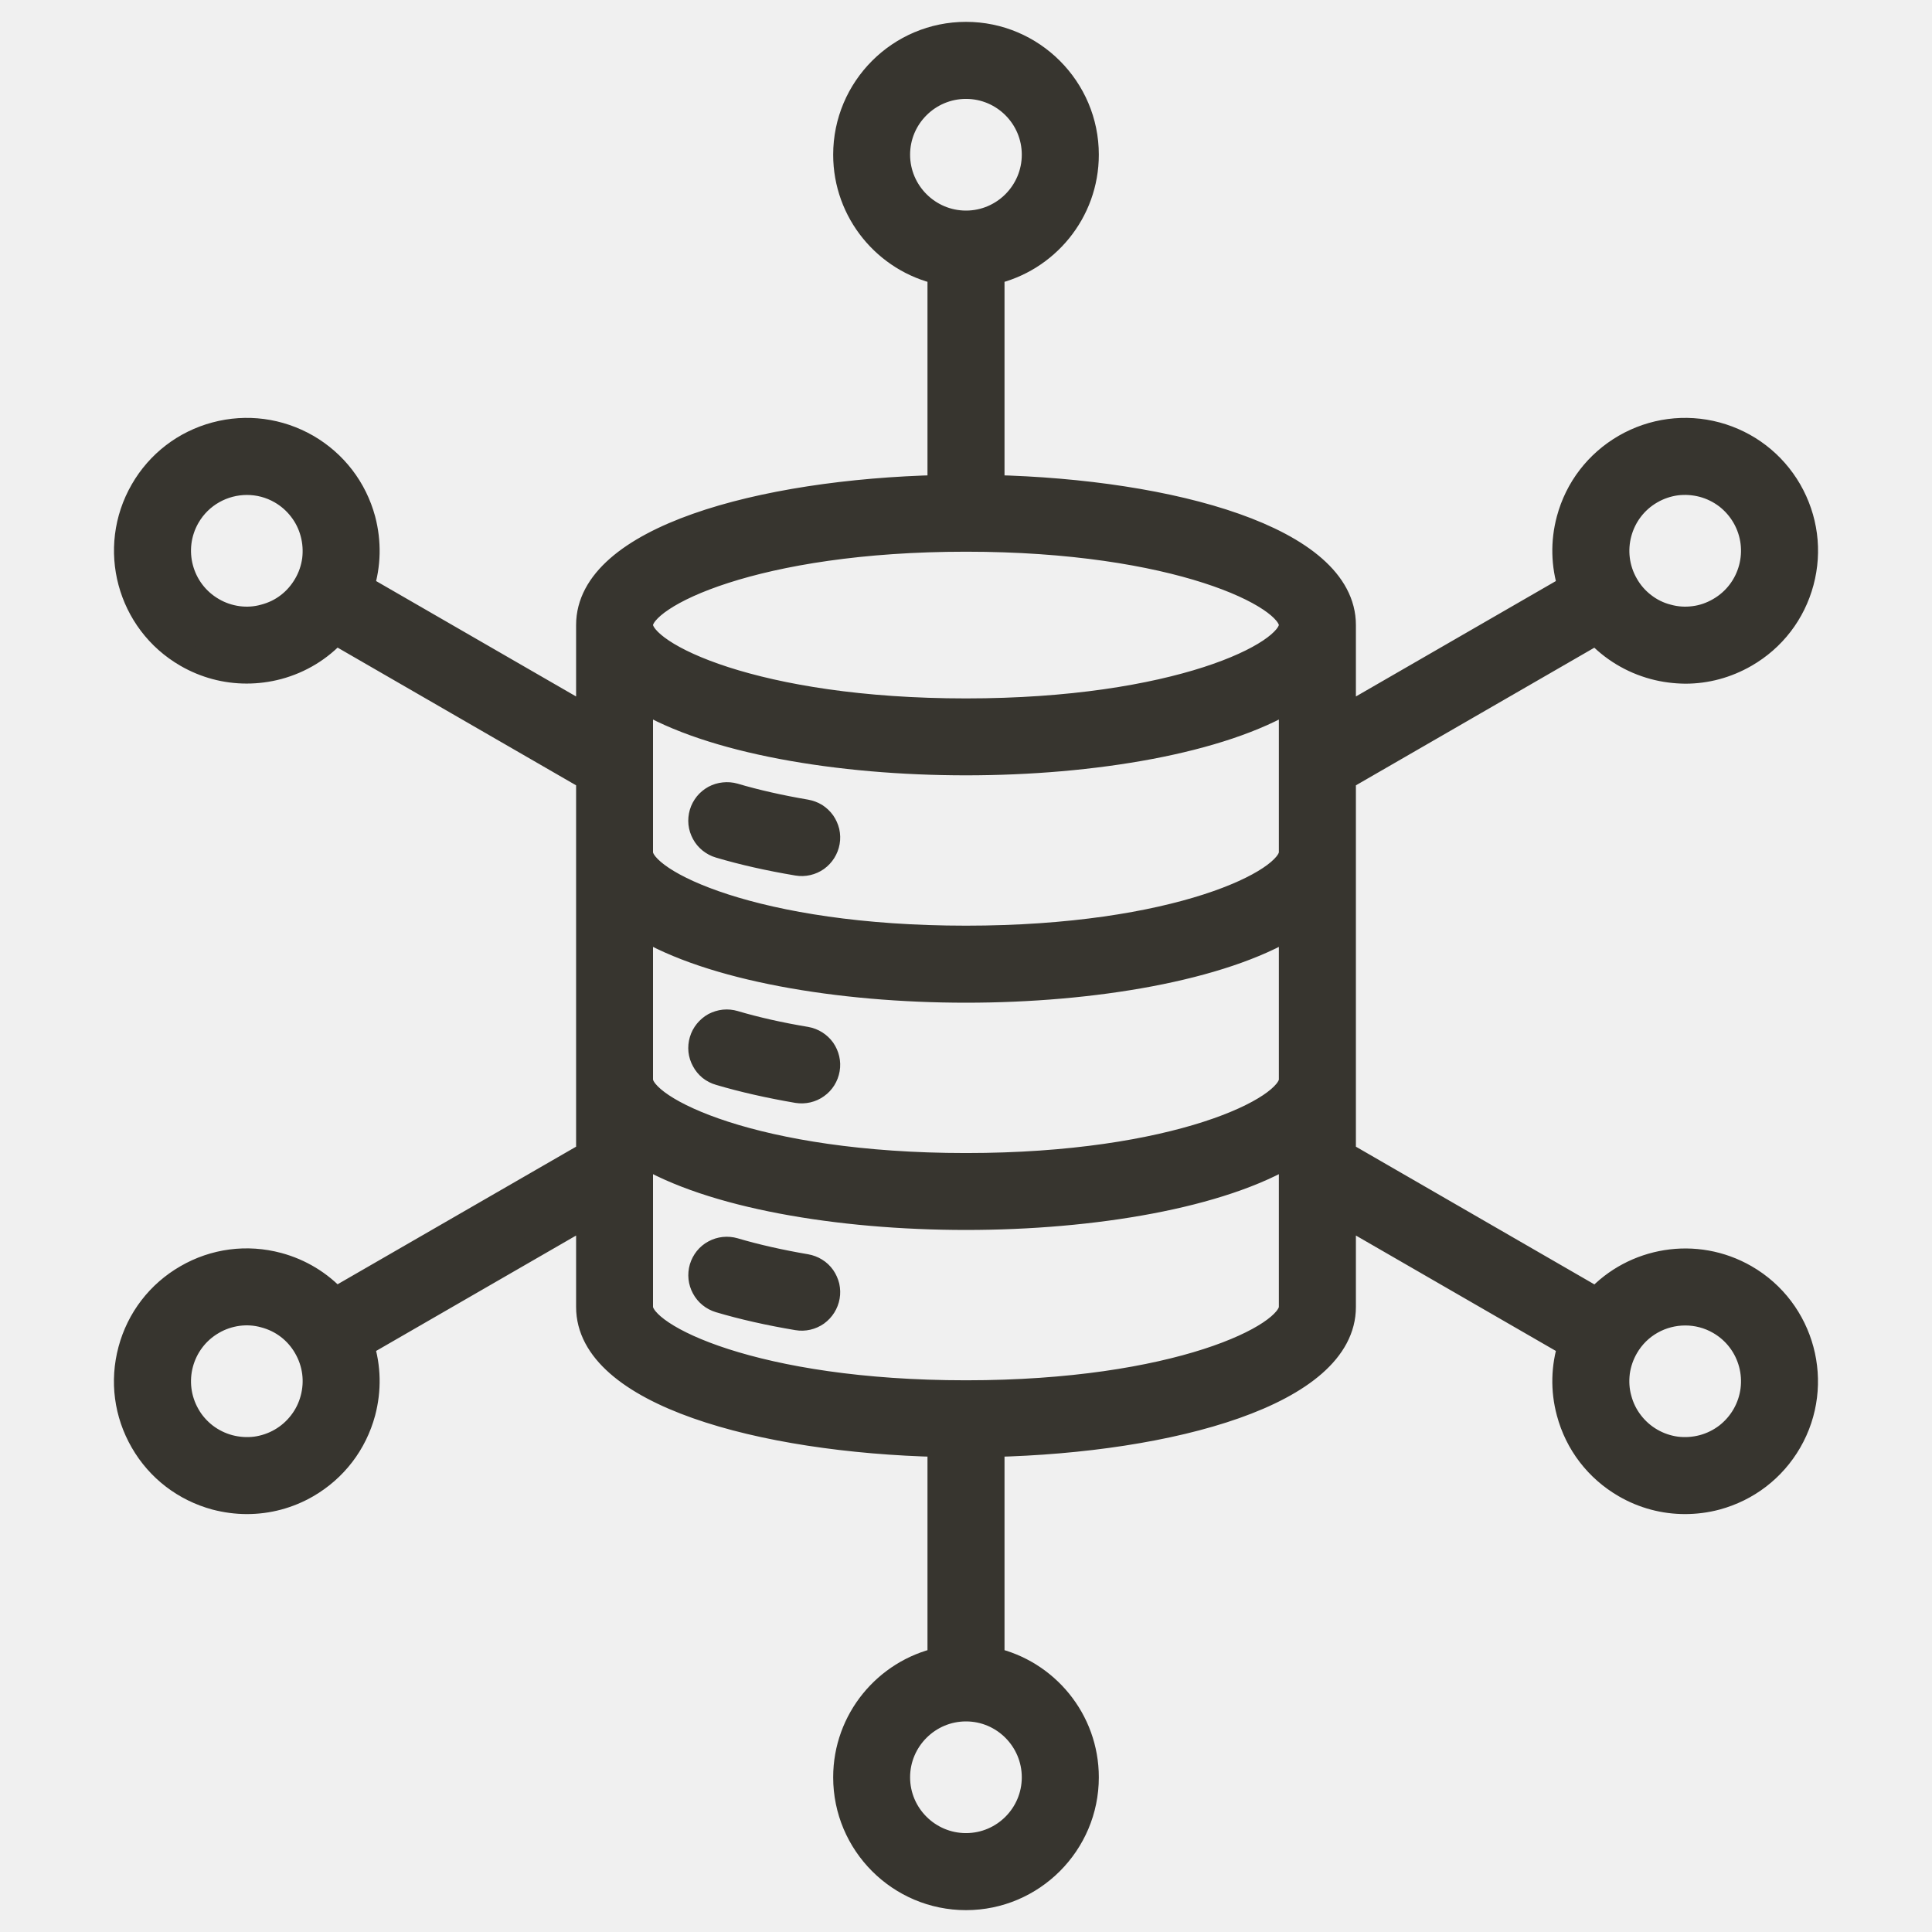
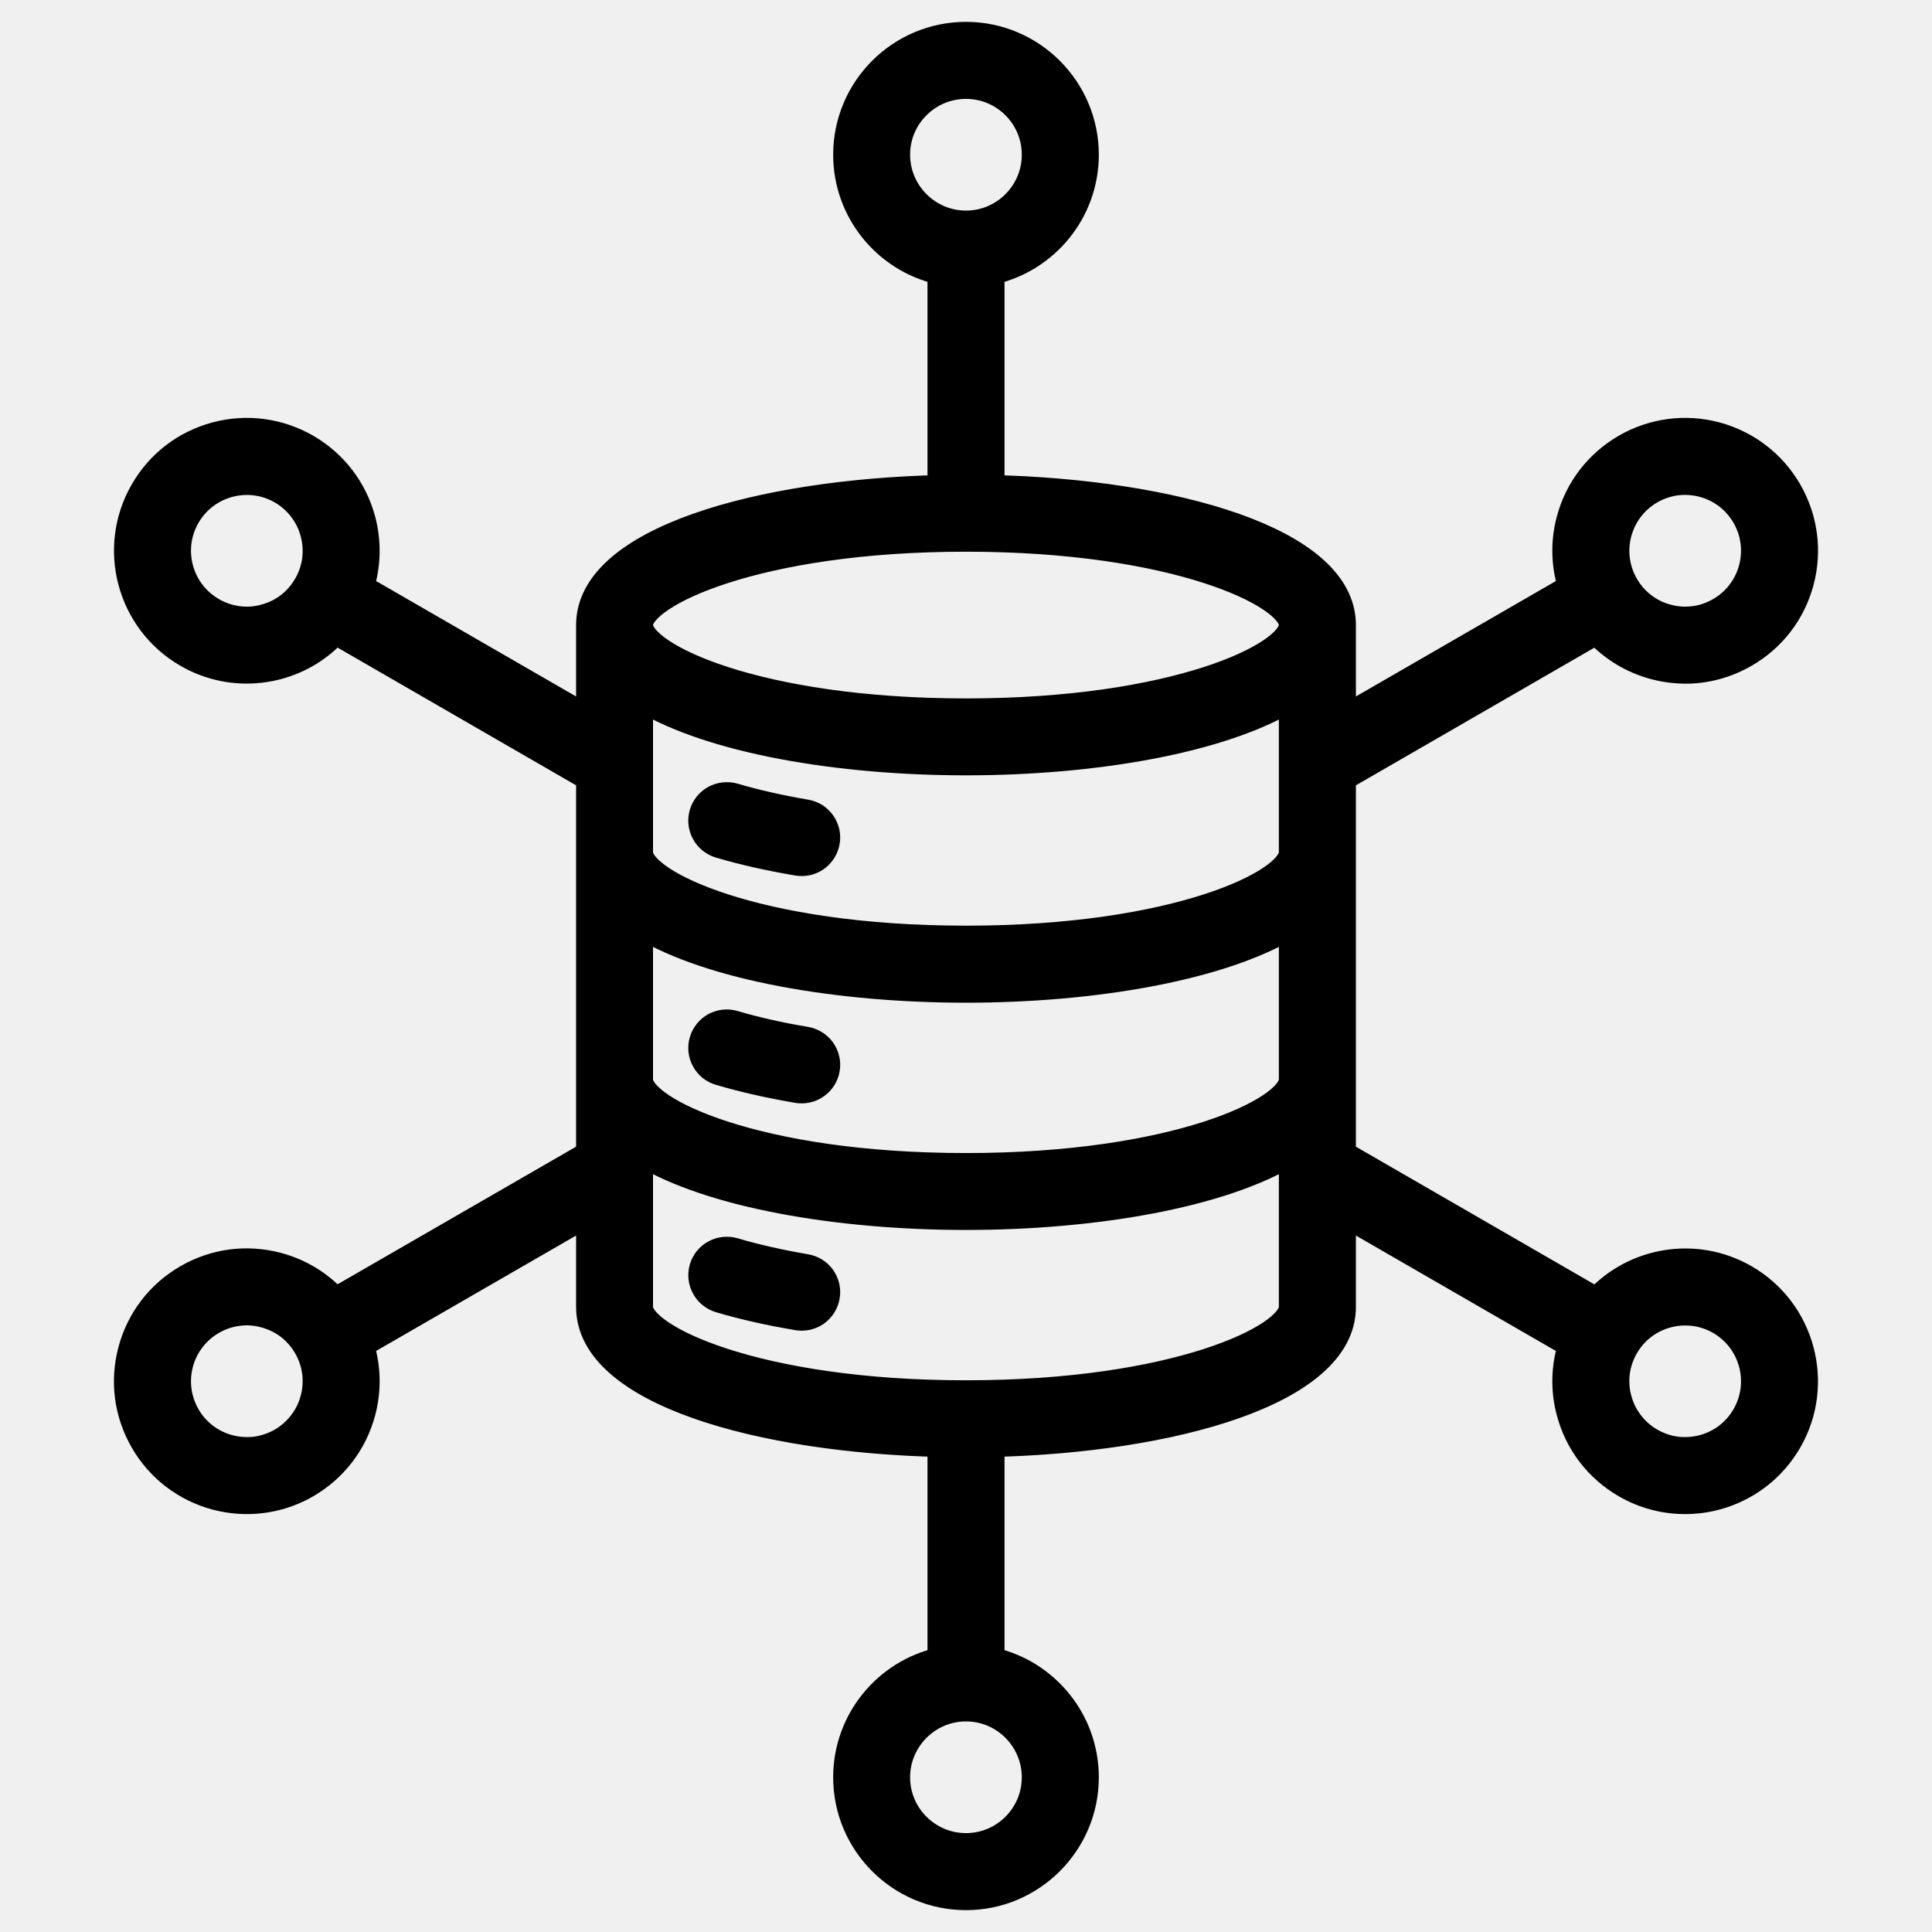
- <svg xmlns="http://www.w3.org/2000/svg" width="16" height="16" viewBox="0 0 16 16" fill="none">
+ <svg xmlns="http://www.w3.org/2000/svg" width="16" height="16" viewBox="0 0 16 16" fill="currentColor">
  <g clip-path="url(#clip0_19589_44407)">
-     <path d="M14.456 10.573C14.043 10.335 13.53 10.425 13.221 10.762L11.129 9.554V6.446L13.22 5.239C13.348 5.377 13.511 5.477 13.697 5.527C13.782 5.55 13.87 5.561 13.958 5.562C14.131 5.562 14.302 5.516 14.456 5.427C14.687 5.294 14.853 5.078 14.922 4.82C14.991 4.562 14.955 4.293 14.822 4.061C14.688 3.83 14.473 3.665 14.215 3.595C13.957 3.526 13.687 3.562 13.456 3.695C13.225 3.829 13.059 4.044 12.99 4.302C12.94 4.488 12.945 4.68 13.002 4.86L11.129 5.941V5.176C11.129 4.46 9.699 4.069 8.219 4.034V2.257C8.665 2.157 9 1.758 9 1.281C9 0.73 8.551 0.281 8 0.281C7.448 0.281 7 0.73 7 1.281C7 1.758 7.335 2.157 7.781 2.257V4.034C6.301 4.069 4.871 4.46 4.871 5.176V5.941L2.998 4.86C3.055 4.68 3.059 4.488 3.01 4.302C2.94 4.044 2.775 3.829 2.544 3.695C2.312 3.562 2.043 3.526 1.785 3.595C1.527 3.664 1.311 3.83 1.178 4.061C0.902 4.539 1.066 5.151 1.544 5.427C1.698 5.516 1.869 5.561 2.042 5.561C2.129 5.561 2.216 5.55 2.303 5.527C2.489 5.477 2.652 5.377 2.779 5.238L4.871 6.446V9.554L2.779 10.761C2.652 10.623 2.489 10.523 2.303 10.473C2.045 10.404 1.775 10.439 1.544 10.573C1.313 10.706 1.147 10.922 1.078 11.18C1.009 11.438 1.044 11.707 1.178 11.939C1.311 12.17 1.527 12.335 1.785 12.405C1.87 12.427 1.957 12.439 2.045 12.439C2.219 12.439 2.39 12.394 2.544 12.305C2.775 12.171 2.94 11.956 3.01 11.697C3.059 11.511 3.055 11.32 2.998 11.14L4.871 10.059V10.824C4.871 11.54 6.301 11.931 7.781 11.966V13.743C7.335 13.843 7 14.242 7 14.719C7 15.27 7.448 15.719 8 15.719C8.551 15.719 9 15.27 9 14.719C9 14.242 8.665 13.843 8.219 13.743V11.966C9.699 11.931 11.129 11.54 11.129 10.824V10.059L13.002 11.14C12.945 11.32 12.94 11.511 12.99 11.697C13.059 11.956 13.225 12.171 13.456 12.305C13.61 12.394 13.781 12.439 13.954 12.439C14.041 12.439 14.129 12.428 14.215 12.405C14.473 12.335 14.688 12.17 14.822 11.939C15.098 11.461 14.933 10.848 14.456 10.573ZM13.675 4.074C13.739 4.037 13.809 4.013 13.883 4.003C13.956 3.994 14.03 3.999 14.102 4.018C14.173 4.037 14.24 4.07 14.299 4.115C14.357 4.16 14.406 4.216 14.443 4.28C14.598 4.549 14.506 4.893 14.237 5.048C14.173 5.085 14.103 5.11 14.03 5.119C13.956 5.129 13.882 5.124 13.81 5.104C13.739 5.086 13.672 5.053 13.614 5.008C13.555 4.963 13.506 4.907 13.469 4.842C13.314 4.574 13.406 4.229 13.675 4.074ZM2.531 4.842C2.494 4.906 2.445 4.963 2.386 5.008C2.328 5.053 2.261 5.085 2.189 5.104C2.118 5.124 2.044 5.129 1.97 5.119C1.897 5.109 1.826 5.085 1.763 5.048C1.494 4.893 1.402 4.549 1.557 4.28C1.661 4.1 1.85 3.999 2.045 3.999C2.14 3.999 2.237 4.023 2.325 4.074C2.389 4.111 2.445 4.16 2.49 4.219C2.535 4.277 2.568 4.344 2.587 4.416C2.606 4.487 2.611 4.561 2.602 4.635C2.592 4.708 2.568 4.779 2.531 4.842ZM2.587 11.584C2.568 11.656 2.535 11.723 2.49 11.781C2.445 11.84 2.389 11.889 2.325 11.926C2.261 11.963 2.19 11.987 2.117 11.997C2.044 12.006 1.97 12.001 1.898 11.982C1.827 11.963 1.76 11.93 1.701 11.885C1.643 11.84 1.593 11.784 1.557 11.72C1.402 11.451 1.494 11.107 1.763 10.952C1.826 10.915 1.897 10.891 1.97 10.881C2.044 10.871 2.118 10.876 2.189 10.896C2.334 10.934 2.456 11.027 2.531 11.158C2.606 11.288 2.626 11.439 2.587 11.584ZM7.437 1.281C7.437 0.971 7.69 0.719 8 0.719C8.31 0.719 8.562 0.971 8.562 1.281C8.562 1.591 8.31 1.844 8 1.844C7.69 1.844 7.437 1.591 7.437 1.281ZM8 4.469C9.741 4.469 10.691 4.936 10.691 5.176C10.691 5.416 9.741 5.884 8 5.884C6.258 5.884 5.308 5.416 5.308 5.176C5.308 4.936 6.258 4.469 8 4.469ZM5.308 5.79C5.884 6.141 6.946 6.321 8 6.321C9.054 6.321 10.116 6.141 10.691 5.79V7.059C10.691 7.299 9.741 7.766 8 7.766C6.258 7.766 5.308 7.299 5.308 7.059V5.79ZM5.308 7.673C5.884 8.023 6.946 8.204 8 8.204C9.054 8.204 10.116 8.023 10.691 7.673V8.941C10.691 9.181 9.741 9.649 8 9.649C6.258 9.649 5.308 9.181 5.308 8.941V7.673ZM8.562 14.719C8.562 15.029 8.31 15.281 8 15.281C7.69 15.281 7.437 15.029 7.437 14.719C7.437 14.409 7.69 14.156 8 14.156C8.31 14.156 8.562 14.409 8.562 14.719ZM8 11.531C6.258 11.531 5.308 11.064 5.308 10.824V9.555C5.884 9.906 6.946 10.086 8 10.086C9.054 10.086 10.116 9.906 10.691 9.555V10.824C10.691 11.064 9.741 11.531 8 11.531ZM14.443 11.72C14.406 11.784 14.357 11.84 14.299 11.885C14.24 11.93 14.173 11.963 14.102 11.982C14.03 12.001 13.956 12.006 13.883 11.997C13.809 11.987 13.739 11.963 13.675 11.926C13.611 11.889 13.555 11.84 13.51 11.781C13.465 11.723 13.432 11.656 13.413 11.584C13.393 11.513 13.389 11.439 13.398 11.365C13.408 11.292 13.432 11.222 13.469 11.158C13.573 10.977 13.762 10.877 13.957 10.877C14.052 10.877 14.149 10.901 14.237 10.952C14.506 11.107 14.598 11.451 14.443 11.72ZM5.809 6.734C5.817 6.706 5.831 6.681 5.849 6.658C5.867 6.636 5.889 6.618 5.914 6.604C5.94 6.59 5.967 6.582 5.996 6.579C6.025 6.576 6.053 6.578 6.081 6.586C6.26 6.639 6.46 6.684 6.676 6.721C6.704 6.726 6.731 6.736 6.756 6.751C6.78 6.767 6.801 6.786 6.818 6.81C6.834 6.833 6.846 6.86 6.853 6.888C6.859 6.916 6.86 6.945 6.855 6.973C6.845 7.03 6.813 7.081 6.766 7.115C6.719 7.148 6.66 7.162 6.603 7.152C6.37 7.113 6.152 7.064 5.957 7.006C5.929 6.998 5.904 6.984 5.881 6.966C5.859 6.948 5.84 6.926 5.827 6.901C5.813 6.875 5.804 6.848 5.801 6.819C5.798 6.79 5.801 6.762 5.809 6.734ZM5.809 8.617C5.817 8.589 5.831 8.563 5.849 8.541C5.867 8.519 5.889 8.5 5.914 8.486C5.94 8.473 5.967 8.464 5.996 8.461C6.025 8.458 6.053 8.461 6.081 8.469C6.26 8.522 6.46 8.567 6.676 8.603C6.733 8.613 6.784 8.645 6.818 8.692C6.851 8.74 6.865 8.798 6.855 8.855C6.845 8.913 6.813 8.964 6.766 8.997C6.719 9.031 6.66 9.044 6.603 9.035C6.37 8.995 6.152 8.946 5.957 8.888C5.929 8.88 5.904 8.867 5.881 8.849C5.859 8.831 5.84 8.808 5.827 8.783C5.813 8.758 5.804 8.73 5.801 8.702C5.798 8.673 5.801 8.644 5.809 8.617ZM6.855 10.738C6.845 10.795 6.813 10.846 6.766 10.88C6.719 10.913 6.66 10.927 6.603 10.917C6.37 10.878 6.152 10.829 5.957 10.771C5.901 10.754 5.854 10.716 5.827 10.665C5.799 10.614 5.793 10.555 5.809 10.499C5.826 10.443 5.863 10.396 5.914 10.369C5.965 10.341 6.025 10.335 6.081 10.351C6.26 10.404 6.46 10.449 6.676 10.486C6.704 10.491 6.731 10.501 6.755 10.516C6.78 10.531 6.801 10.551 6.818 10.575C6.834 10.598 6.846 10.625 6.853 10.653C6.859 10.681 6.86 10.71 6.855 10.738Z" fill="#37352F" stroke="#37352F" stroke-width="0.2" />
+     <path d="M14.456 10.573C14.043 10.335 13.53 10.425 13.221 10.762L11.129 9.554V6.446L13.22 5.239C13.348 5.377 13.511 5.477 13.697 5.527C13.782 5.55 13.87 5.561 13.958 5.562C14.131 5.562 14.302 5.516 14.456 5.427C14.687 5.294 14.853 5.078 14.922 4.82C14.991 4.562 14.955 4.293 14.822 4.061C14.688 3.83 14.473 3.665 14.215 3.595C13.957 3.526 13.687 3.562 13.456 3.695C13.225 3.829 13.059 4.044 12.99 4.302C12.94 4.488 12.945 4.68 13.002 4.86L11.129 5.941V5.176C11.129 4.46 9.699 4.069 8.219 4.034V2.257C8.665 2.157 9 1.758 9 1.281C9 0.73 8.551 0.281 8 0.281C7.448 0.281 7 0.73 7 1.281C7 1.758 7.335 2.157 7.781 2.257V4.034C6.301 4.069 4.871 4.46 4.871 5.176V5.941L2.998 4.86C3.055 4.68 3.059 4.488 3.01 4.302C2.94 4.044 2.775 3.829 2.544 3.695C2.312 3.562 2.043 3.526 1.785 3.595C1.527 3.664 1.311 3.83 1.178 4.061C0.902 4.539 1.066 5.151 1.544 5.427C1.698 5.516 1.869 5.561 2.042 5.561C2.129 5.561 2.216 5.55 2.303 5.527C2.489 5.477 2.652 5.377 2.779 5.238L4.871 6.446V9.554L2.779 10.761C2.652 10.623 2.489 10.523 2.303 10.473C2.045 10.404 1.775 10.439 1.544 10.573C1.313 10.706 1.147 10.922 1.078 11.18C1.009 11.438 1.044 11.707 1.178 11.939C1.311 12.17 1.527 12.335 1.785 12.405C1.87 12.427 1.957 12.439 2.045 12.439C2.219 12.439 2.39 12.394 2.544 12.305C2.775 12.171 2.94 11.956 3.01 11.697C3.059 11.511 3.055 11.32 2.998 11.14L4.871 10.059V10.824C4.871 11.54 6.301 11.931 7.781 11.966V13.743C7.335 13.843 7 14.242 7 14.719C7 15.27 7.448 15.719 8 15.719C8.551 15.719 9 15.27 9 14.719C9 14.242 8.665 13.843 8.219 13.743V11.966C9.699 11.931 11.129 11.54 11.129 10.824V10.059L13.002 11.14C12.945 11.32 12.94 11.511 12.99 11.697C13.059 11.956 13.225 12.171 13.456 12.305C13.61 12.394 13.781 12.439 13.954 12.439C14.041 12.439 14.129 12.428 14.215 12.405C14.473 12.335 14.688 12.17 14.822 11.939C15.098 11.461 14.933 10.848 14.456 10.573ZM13.675 4.074C13.739 4.037 13.809 4.013 13.883 4.003C13.956 3.994 14.03 3.999 14.102 4.018C14.173 4.037 14.24 4.07 14.299 4.115C14.357 4.16 14.406 4.216 14.443 4.28C14.598 4.549 14.506 4.893 14.237 5.048C14.173 5.085 14.103 5.11 14.03 5.119C13.956 5.129 13.882 5.124 13.81 5.104C13.739 5.086 13.672 5.053 13.614 5.008C13.555 4.963 13.506 4.907 13.469 4.842C13.314 4.574 13.406 4.229 13.675 4.074ZM2.531 4.842C2.494 4.906 2.445 4.963 2.386 5.008C2.328 5.053 2.261 5.085 2.189 5.104C2.118 5.124 2.044 5.129 1.97 5.119C1.897 5.109 1.826 5.085 1.763 5.048C1.494 4.893 1.402 4.549 1.557 4.28C1.661 4.1 1.85 3.999 2.045 3.999C2.14 3.999 2.237 4.023 2.325 4.074C2.389 4.111 2.445 4.16 2.49 4.219C2.535 4.277 2.568 4.344 2.587 4.416C2.606 4.487 2.611 4.561 2.602 4.635C2.592 4.708 2.568 4.779 2.531 4.842ZM2.587 11.584C2.568 11.656 2.535 11.723 2.49 11.781C2.445 11.84 2.389 11.889 2.325 11.926C2.261 11.963 2.19 11.987 2.117 11.997C2.044 12.006 1.97 12.001 1.898 11.982C1.827 11.963 1.76 11.93 1.701 11.885C1.643 11.84 1.593 11.784 1.557 11.72C1.402 11.451 1.494 11.107 1.763 10.952C1.826 10.915 1.897 10.891 1.97 10.881C2.044 10.871 2.118 10.876 2.189 10.896C2.334 10.934 2.456 11.027 2.531 11.158C2.606 11.288 2.626 11.439 2.587 11.584ZM7.437 1.281C7.437 0.971 7.69 0.719 8 0.719C8.31 0.719 8.562 0.971 8.562 1.281C8.562 1.591 8.31 1.844 8 1.844C7.69 1.844 7.437 1.591 7.437 1.281ZM8 4.469C9.741 4.469 10.691 4.936 10.691 5.176C10.691 5.416 9.741 5.884 8 5.884C6.258 5.884 5.308 5.416 5.308 5.176C5.308 4.936 6.258 4.469 8 4.469ZM5.308 5.79C5.884 6.141 6.946 6.321 8 6.321C9.054 6.321 10.116 6.141 10.691 5.79V7.059C10.691 7.299 9.741 7.766 8 7.766C6.258 7.766 5.308 7.299 5.308 7.059V5.79ZM5.308 7.673C5.884 8.023 6.946 8.204 8 8.204C9.054 8.204 10.116 8.023 10.691 7.673V8.941C10.691 9.181 9.741 9.649 8 9.649C6.258 9.649 5.308 9.181 5.308 8.941V7.673ZM8.562 14.719C8.562 15.029 8.31 15.281 8 15.281C7.69 15.281 7.437 15.029 7.437 14.719C7.437 14.409 7.69 14.156 8 14.156C8.31 14.156 8.562 14.409 8.562 14.719ZM8 11.531C6.258 11.531 5.308 11.064 5.308 10.824V9.555C5.884 9.906 6.946 10.086 8 10.086C9.054 10.086 10.116 9.906 10.691 9.555V10.824C10.691 11.064 9.741 11.531 8 11.531ZM14.443 11.72C14.406 11.784 14.357 11.84 14.299 11.885C14.24 11.93 14.173 11.963 14.102 11.982C14.03 12.001 13.956 12.006 13.883 11.997C13.809 11.987 13.739 11.963 13.675 11.926C13.611 11.889 13.555 11.84 13.51 11.781C13.465 11.723 13.432 11.656 13.413 11.584C13.393 11.513 13.389 11.439 13.398 11.365C13.408 11.292 13.432 11.222 13.469 11.158C13.573 10.977 13.762 10.877 13.957 10.877C14.052 10.877 14.149 10.901 14.237 10.952C14.506 11.107 14.598 11.451 14.443 11.72ZM5.809 6.734C5.817 6.706 5.831 6.681 5.849 6.658C5.867 6.636 5.889 6.618 5.914 6.604C5.94 6.59 5.967 6.582 5.996 6.579C6.025 6.576 6.053 6.578 6.081 6.586C6.26 6.639 6.46 6.684 6.676 6.721C6.704 6.726 6.731 6.736 6.756 6.751C6.78 6.767 6.801 6.786 6.818 6.81C6.834 6.833 6.846 6.86 6.853 6.888C6.859 6.916 6.86 6.945 6.855 6.973C6.845 7.03 6.813 7.081 6.766 7.115C6.719 7.148 6.66 7.162 6.603 7.152C6.37 7.113 6.152 7.064 5.957 7.006C5.929 6.998 5.904 6.984 5.881 6.966C5.859 6.948 5.84 6.926 5.827 6.901C5.813 6.875 5.804 6.848 5.801 6.819C5.798 6.79 5.801 6.762 5.809 6.734ZM5.809 8.617C5.817 8.589 5.831 8.563 5.849 8.541C5.867 8.519 5.889 8.5 5.914 8.486C5.94 8.473 5.967 8.464 5.996 8.461C6.025 8.458 6.053 8.461 6.081 8.469C6.26 8.522 6.46 8.567 6.676 8.603C6.733 8.613 6.784 8.645 6.818 8.692C6.851 8.74 6.865 8.798 6.855 8.855C6.845 8.913 6.813 8.964 6.766 8.997C6.719 9.031 6.66 9.044 6.603 9.035C6.37 8.995 6.152 8.946 5.957 8.888C5.929 8.88 5.904 8.867 5.881 8.849C5.859 8.831 5.84 8.808 5.827 8.783C5.813 8.758 5.804 8.73 5.801 8.702C5.798 8.673 5.801 8.644 5.809 8.617ZM6.855 10.738C6.845 10.795 6.813 10.846 6.766 10.88C6.719 10.913 6.66 10.927 6.603 10.917C6.37 10.878 6.152 10.829 5.957 10.771C5.901 10.754 5.854 10.716 5.827 10.665C5.799 10.614 5.793 10.555 5.809 10.499C5.826 10.443 5.863 10.396 5.914 10.369C5.965 10.341 6.025 10.335 6.081 10.351C6.26 10.404 6.46 10.449 6.676 10.486C6.704 10.491 6.731 10.501 6.755 10.516C6.78 10.531 6.801 10.551 6.818 10.575C6.834 10.598 6.846 10.625 6.853 10.653C6.859 10.681 6.86 10.71 6.855 10.738Z" fill="currentColor" stroke="currentColor" stroke-width="0.2" />
  </g>
  <defs>
    <clipPath id="clip0_19589_44407">
      <rect width="16" height="16" fill="white" />
    </clipPath>
  </defs>
</svg>
